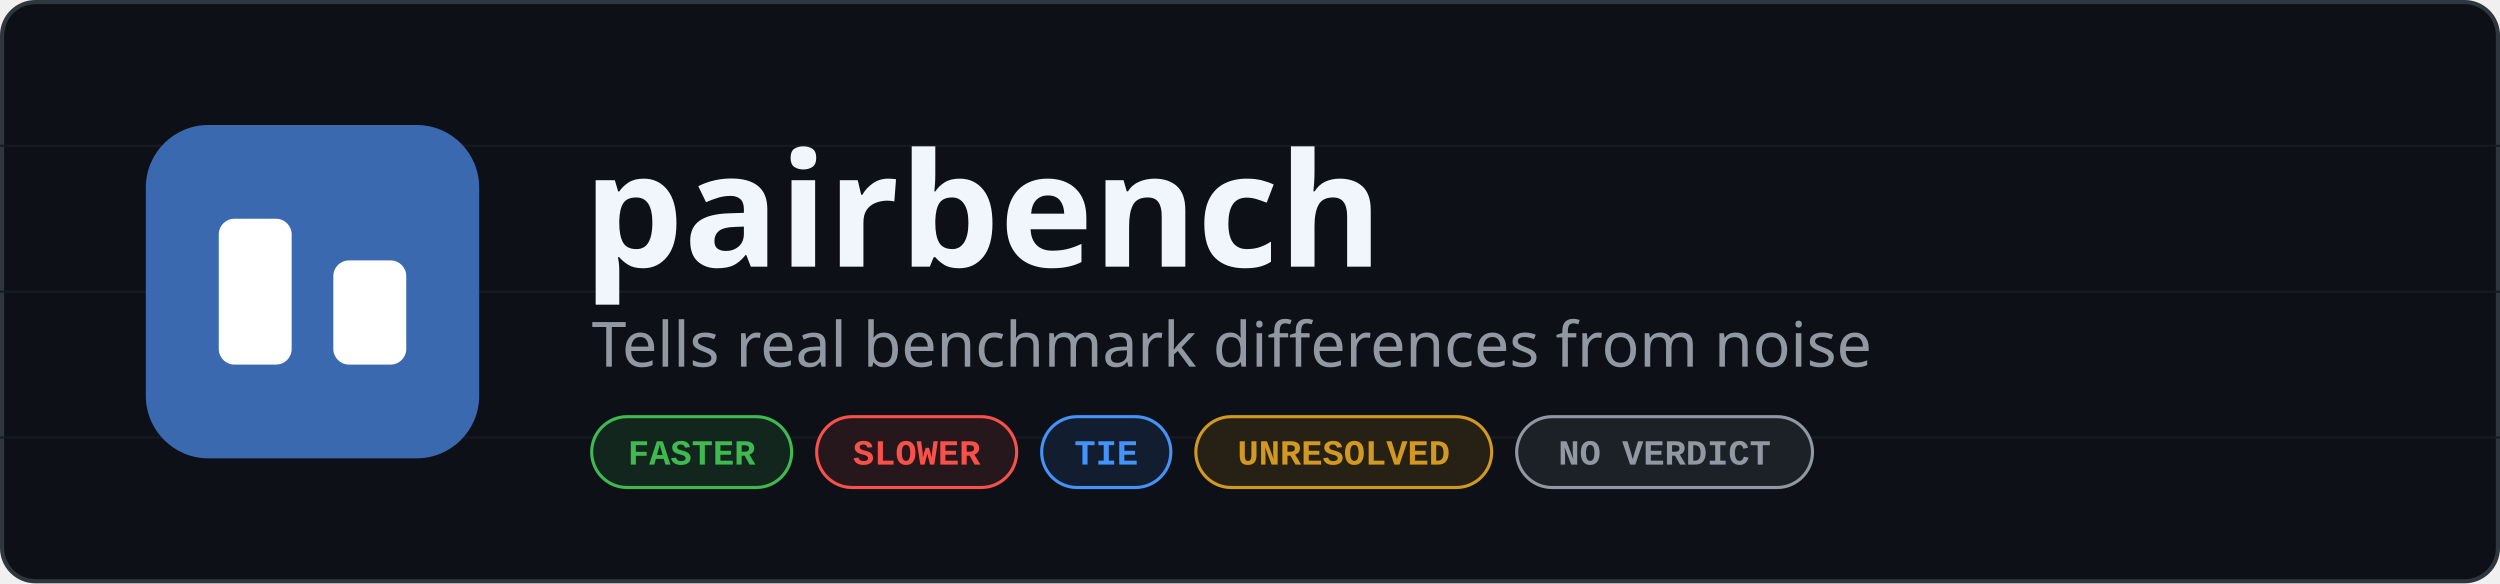
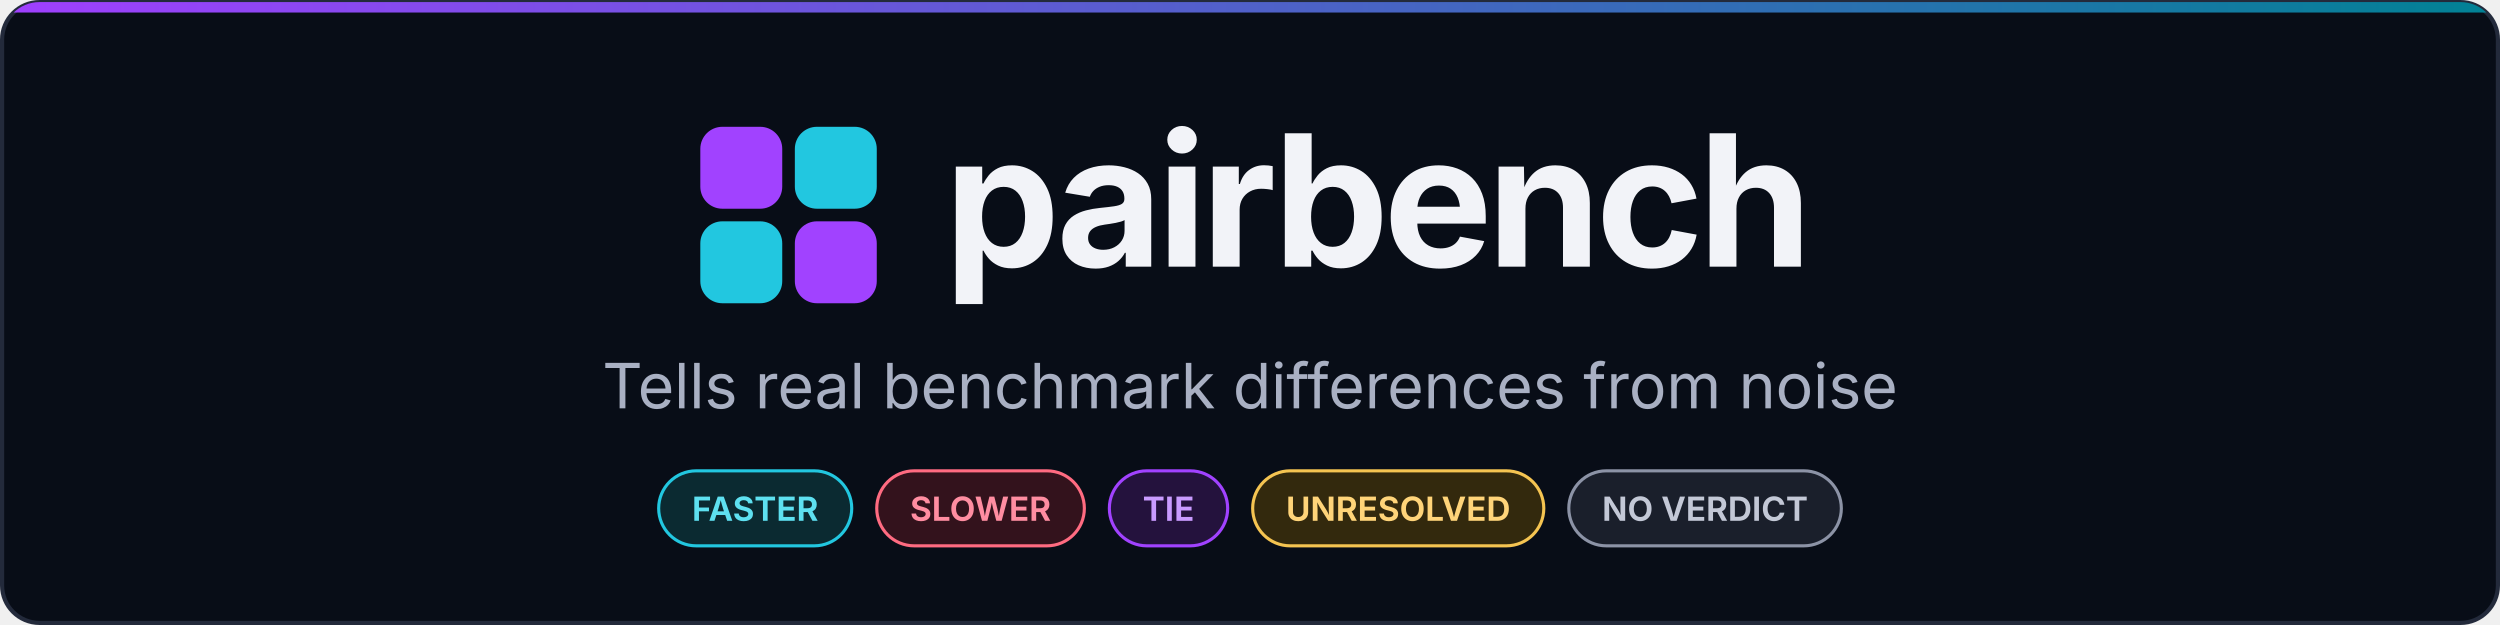
- <svg xmlns="http://www.w3.org/2000/svg" width="1200" height="280" viewBox="0 0 1200 280" role="img" aria-labelledby="title">
-   <style>.s{font-family:-apple-system,BlinkMacSystemFont,'Segoe UI','Noto Sans',Helvetica,Arial,sans-serif}.m{font-family:ui-monospace,SFMono-Regular,'SF Mono',Menlo,Consolas,'Liberation Mono',monospace}</style>
-   <rect x="1" y="1" width="1198" height="278" rx="16" fill="#0d1117" stroke="#30363d" stroke-width="2" />
-   <path d="M0 70H1200M0 140H1200M0 210H1200" stroke="#161b22" stroke-width="1" />
-   <g transform="translate(70 60)">
-     <rect width="160" height="160" rx="30" fill="#3a69b0" />
-     <rect x="35" y="45" width="35" height="70" rx="7.5" fill="#ffffff" />
-     <rect x="90" y="65" width="35" height="50" rx="7.5" fill="#ffffff" />
-   </g>
-   <text x="280" y="128" class="s" font-size="76" font-weight="700" fill="#f0f6fc">pairbench</text>
-   <text x="284" y="176" class="s" font-size="30" fill="#9198a1">Tells real benchmark differences from noise</text>
-   <rect x="284" y="200" width="96" height="34" rx="17" fill="#12261e" stroke="#3fb950" stroke-width="1.5" />
-   <text x="332" y="223" class="m" font-size="17" font-weight="700" fill="#3fb950" text-anchor="middle">FASTER</text>
-   <rect x="392" y="200" width="96" height="34" rx="17" fill="#25171c" stroke="#f85149" stroke-width="1.5" />
-   <text x="440" y="223" class="m" font-size="17" font-weight="700" fill="#f85149" text-anchor="middle">SLOWER</text>
-   <rect x="500" y="200" width="62" height="34" rx="17" fill="#121d2f" stroke="#4493f8" stroke-width="1.5" />
-   <text x="531" y="223" class="m" font-size="17" font-weight="700" fill="#4493f8" text-anchor="middle">TIE</text>
-   <rect x="574" y="200" width="142" height="34" rx="17" fill="#272115" stroke="#d29922" stroke-width="1.5" />
-   <text x="645" y="223" class="m" font-size="17" font-weight="700" fill="#d29922" text-anchor="middle">UNRESOLVED</text>
-   <rect x="728" y="200" width="142" height="34" rx="17" fill="#1c2128" stroke="#9198a1" stroke-width="1.5" />
-   <text x="799" y="223" class="m" font-size="17" font-weight="700" fill="#9198a1" text-anchor="middle">NO VERDICT</text>
+ <svg xmlns="http://www.w3.org/2000/svg" width="1200" height="300" viewBox="0 0 1200 300" role="img" aria-labelledby="title">
+   <defs>
+     <linearGradient id="banner-rule" x1="0" y1="0" x2="1" y2="0">
+       <stop offset="0" stop-color="#a03fff" />
+       <stop offset="1" stop-color="#008294" />
+     </linearGradient>
+     <clipPath id="banner-frame">
+       <rect x="1" y="1" width="1198" height="298" rx="18" />
+     </clipPath>
+   </defs>
+   <rect x="1" y="1" width="1198" height="298" rx="18" fill="#080d17" stroke="#232a3b" stroke-width="2" />
+   <rect x="0" y="0" width="1200" height="6" fill="url(#banner-rule)" clip-path="url(#banner-frame)" />
+   <svg x="330.10" y="54.81" width="96.80" height="96.80" viewBox="0 0 64 64">
+     <rect x="4" y="4" width="26" height="26" rx="7" fill="#a142ff" />
+     <rect x="34" y="4" width="26" height="26" rx="7" fill="#22c7e0" />
+     <rect x="4" y="34" width="26" height="26" rx="7" fill="#22c7e0" />
+     <rect x="34" y="34" width="26" height="26" rx="7" fill="#a142ff" />
+   </svg>
+   <path fill="#f2f3f8" d="M458.79 145.96L458.79 79.96L471.46 79.96L471.46 88.05L472.09 88.05Q472.98 86.13 474.62 84.12Q476.27 82.11 478.98 80.73Q481.70 79.36 485.78 79.36Q491.12 79.36 495.54 82.11Q499.95 84.86 502.61 90.36Q505.27 95.85 505.27 104.06Q505.27 112.06 502.69 117.58Q500.11 123.09 495.68 125.95Q491.26 128.80 485.71 128.80Q481.80 128.80 479.09 127.47Q476.38 126.15 474.69 124.20Q473.00 122.25 472.09 120.31L471.67 120.31L471.67 145.96L458.79 145.96ZM481.74 118.47Q485.11 118.47 487.40 116.62Q489.69 114.77 490.86 111.51Q492.04 108.24 492.04 104.02Q492.04 99.80 490.87 96.58Q489.71 93.35 487.42 91.52Q485.13 89.69 481.74 89.69Q478.43 89.69 476.12 91.46Q473.80 93.23 472.60 96.44Q471.40 99.65 471.40 104.02Q471.40 108.35 472.61 111.60Q473.82 114.85 476.14 116.66Q478.47 118.47 481.74 118.47ZM525.91 128.93Q521.33 128.93 517.70 127.32Q514.08 125.70 512.01 122.51Q509.93 119.32 509.93 114.57Q509.93 110.54 511.40 107.84Q512.87 105.15 515.42 103.50Q517.98 101.86 521.23 101.00Q524.48 100.14 528.04 99.80Q532.20 99.39 534.75 99.01Q537.31 98.64 538.51 97.86Q539.70 97.07 539.70 95.51L539.70 95.30Q539.70 93.25 538.83 91.82Q537.95 90.40 536.28 89.64Q534.60 88.89 532.15 88.89Q529.69 88.89 527.84 89.64Q526.00 90.39 524.82 91.64Q523.64 92.89 523.12 94.45L511.30 92.49Q512.53 88.29 515.41 85.37Q518.29 82.44 522.57 80.90Q526.85 79.36 532.19 79.36Q536.06 79.36 539.71 80.28Q543.36 81.19 546.27 83.14Q549.17 85.09 550.88 88.19Q552.59 91.28 552.59 95.66L552.59 128.00L540.36 128.00L540.36 121.33L539.94 121.33Q538.78 123.56 536.84 125.28Q534.91 126.99 532.19 127.96Q529.48 128.93 525.91 128.93ZM529.54 119.90Q532.58 119.90 534.88 118.68Q537.19 117.47 538.49 115.41Q539.79 113.35 539.79 110.83L539.79 105.63Q539.20 106.02 538.06 106.37Q536.91 106.72 535.49 106.99Q534.08 107.27 532.70 107.47Q531.32 107.67 530.25 107.82Q527.87 108.14 526.07 108.91Q524.27 109.68 523.28 110.96Q522.28 112.25 522.28 114.19Q522.28 116.05 523.22 117.32Q524.16 118.59 525.79 119.24Q527.42 119.90 529.54 119.90ZM560.93 128.00L560.93 79.96L573.82 79.96L573.82 128.00L560.93 128.00ZM567.37 73.70Q564.46 73.70 562.38 71.75Q560.30 69.81 560.30 67.08Q560.30 64.30 562.38 62.38Q564.46 60.46 567.37 60.46Q570.29 60.46 572.37 62.38Q574.45 64.30 574.45 67.08Q574.45 69.81 572.37 71.75Q570.29 73.70 567.37 73.70ZM582.14 128.00L582.14 79.96L594.63 79.96L594.63 88.33L595.14 88.33Q596.45 83.88 599.57 81.60Q602.68 79.32 606.72 79.32Q607.72 79.32 608.87 79.43Q610.01 79.55 610.89 79.75L610.89 91.26Q610.03 90.97 608.39 90.79Q606.75 90.60 605.32 90.60Q602.37 90.60 600.02 91.88Q597.68 93.16 596.35 95.41Q595.02 97.67 595.02 100.66L595.02 128.00L582.14 128.00ZM643.63 128.80Q639.72 128.80 637.01 127.47Q634.30 126.15 632.61 124.20Q630.92 122.25 630.01 120.31L629.38 120.31L629.38 128.00L616.71 128.00L616.71 63.98L629.59 63.98L629.59 88.05L630.01 88.05Q630.90 86.13 632.54 84.12Q634.19 82.11 636.90 80.73Q639.62 79.36 643.70 79.36Q649.04 79.36 653.46 82.11Q657.87 84.86 660.53 90.36Q663.19 95.85 663.19 104.06Q663.19 112.06 660.61 117.58Q658.03 123.09 653.60 125.95Q649.18 128.80 643.63 128.80ZM639.66 118.47Q643.03 118.47 645.32 116.62Q647.61 114.77 648.78 111.51Q649.96 108.24 649.96 104.02Q649.96 99.80 648.79 96.58Q647.63 93.35 645.34 91.52Q643.05 89.69 639.66 89.69Q636.35 89.69 634.04 91.46Q631.72 93.23 630.52 96.44Q629.32 99.65 629.32 104.02Q629.32 108.35 630.53 111.60Q631.74 114.85 634.07 116.66Q636.39 118.47 639.66 118.47ZM691.27 128.94Q683.91 128.94 678.59 125.93Q673.26 122.91 670.40 117.37Q667.55 111.83 667.55 104.23Q667.55 96.81 670.38 91.22Q673.22 85.63 678.41 82.49Q683.60 79.36 690.62 79.36Q695.33 79.36 699.42 80.86Q703.50 82.36 706.59 85.38Q709.68 88.41 711.41 92.98Q713.15 97.55 713.15 103.73L713.15 107.34L672.83 107.34L672.83 99.23L706.87 99.23L700.85 101.41Q700.85 97.66 699.70 94.89Q698.55 92.12 696.30 90.59Q694.06 89.07 690.71 89.07Q687.37 89.07 685.04 90.61Q682.72 92.16 681.50 94.81Q680.29 97.46 680.29 100.84L680.29 106.54Q680.29 110.71 681.68 113.55Q683.08 116.38 685.61 117.81Q688.14 119.23 691.47 119.23Q693.73 119.23 695.57 118.59Q697.42 117.95 698.75 116.69Q700.07 115.43 700.77 113.58L712.42 115.74Q711.26 119.72 708.38 122.69Q705.51 125.66 701.19 127.30Q696.86 128.94 691.27 128.94ZM732.21 100.19L732.21 128.00L719.32 128.00L719.32 79.96L731.49 79.96L731.70 91.95L730.92 91.95Q732.81 85.94 736.66 82.65Q740.52 79.36 746.60 79.36Q751.59 79.36 755.31 81.53Q759.02 83.70 761.07 87.76Q763.12 91.81 763.12 97.45L763.12 128.00L750.24 128.00L750.24 99.69Q750.24 95.22 747.93 92.67Q745.62 90.13 741.54 90.13Q738.82 90.13 736.71 91.32Q734.60 92.51 733.40 94.75Q732.21 96.99 732.21 100.19ZM792.95 128.94Q785.72 128.94 780.45 125.83Q775.18 122.73 772.33 117.15Q769.47 111.58 769.47 104.19Q769.47 96.74 772.33 91.15Q775.18 85.57 780.45 82.46Q785.72 79.36 792.95 79.36Q797.24 79.36 800.84 80.47Q804.45 81.58 807.24 83.65Q810.02 85.72 811.82 88.68Q813.63 91.63 814.31 95.33L802.33 97.57Q801.93 95.70 801.12 94.21Q800.32 92.72 799.15 91.67Q797.99 90.61 796.46 90.06Q794.94 89.50 793.08 89.50Q789.64 89.50 787.31 91.36Q784.99 93.21 783.79 96.50Q782.60 99.79 782.60 104.14Q782.60 108.43 783.79 111.73Q784.99 115.04 787.31 116.92Q789.64 118.79 793.08 118.79Q794.96 118.79 796.50 118.22Q798.04 117.65 799.24 116.56Q800.44 115.47 801.25 113.90Q802.05 112.34 802.43 110.41L814.39 112.63Q813.73 116.43 811.91 119.43Q810.10 122.43 807.32 124.57Q804.53 126.70 800.89 127.82Q797.26 128.94 792.95 128.94ZM833.49 100.19L833.49 128.00L820.61 128.00L820.61 63.98L833.26 63.98L833.26 91.95L832.21 91.95Q834.10 85.94 837.95 82.65Q841.80 79.36 847.88 79.36Q852.88 79.36 856.60 81.53Q860.32 83.70 862.37 87.76Q864.42 91.81 864.42 97.45L864.42 128.00L851.52 128.00L851.52 99.69Q851.52 95.22 849.21 92.67Q846.90 90.13 842.82 90.13Q840.11 90.13 837.99 91.32Q835.88 92.51 834.69 94.75Q833.49 96.99 833.49 100.19Z" />
+   <path fill="#a9b0c3" d="M290.54 176.63L290.54 174.17L307.03 174.17L307.03 176.63L300.19 176.63L300.19 196.00L297.41 196.00L297.41 176.63L290.54 176.63ZM315.32 196.35Q312.95 196.35 311.23 195.30Q309.51 194.24 308.58 192.35Q307.65 190.46 307.65 187.94Q307.65 185.42 308.55 183.50Q309.46 181.59 311.13 180.50Q312.79 179.42 315.01 179.42Q316.32 179.42 317.59 179.85Q318.85 180.28 319.89 181.24Q320.92 182.20 321.53 183.77Q322.15 185.34 322.15 187.61L322.15 188.71L309.43 188.71L309.43 186.48L320.73 186.48L319.50 187.30Q319.50 185.69 318.99 184.44Q318.49 183.18 317.49 182.47Q316.49 181.76 315.01 181.76Q313.54 181.76 312.48 182.49Q311.43 183.21 310.87 184.38Q310.31 185.54 310.31 186.87L310.31 188.35Q310.31 190.17 310.94 191.44Q311.57 192.70 312.71 193.36Q313.84 194.01 315.34 194.01Q316.30 194.01 317.09 193.73Q317.89 193.45 318.46 192.89Q319.03 192.32 319.34 191.49L321.88 192.19Q321.50 193.42 320.60 194.36Q319.69 195.30 318.35 195.82Q317.01 196.35 315.32 196.35ZM328.56 174.17L328.56 196.00L325.93 196.00L325.93 174.17L328.56 174.17ZM335.83 174.17L335.83 196.00L333.19 196.00L333.19 174.17L335.83 174.17ZM346.03 196.35Q344.34 196.35 343.03 195.86Q341.72 195.37 340.87 194.40Q340.02 193.44 339.73 192.03L342.23 191.43Q342.58 192.78 343.56 193.41Q344.53 194.04 346.00 194.04Q347.71 194.04 348.73 193.30Q349.75 192.57 349.75 191.56Q349.75 190.71 349.15 190.15Q348.56 189.58 347.34 189.31L344.62 188.66Q342.39 188.13 341.31 187.03Q340.22 185.92 340.22 184.19Q340.22 182.79 341.02 181.71Q341.81 180.63 343.18 180.03Q344.55 179.42 346.29 179.42Q347.97 179.42 349.15 179.92Q350.33 180.43 351.07 181.31Q351.81 182.20 352.18 183.36L349.79 183.97Q349.45 183.09 348.67 182.38Q347.89 181.66 346.30 181.66Q344.84 181.66 343.86 182.33Q342.89 183.01 342.89 184.03Q342.89 184.94 343.55 185.49Q344.21 186.04 345.64 186.38L348.12 186.96Q350.35 187.49 351.42 188.60Q352.49 189.70 352.49 191.39Q352.49 192.82 351.67 193.94Q350.86 195.06 349.40 195.71Q347.94 196.35 346.03 196.35ZM364.73 196.00L364.73 179.62L367.28 179.62L367.28 182.14L367.46 182.14Q367.91 180.90 369.07 180.14Q370.24 179.39 371.70 179.39Q372.00 179.39 372.40 179.40Q372.80 179.42 373.04 179.43L373.04 182.08Q372.92 182.05 372.45 182.00Q371.98 181.94 371.46 181.94Q370.28 181.94 369.35 182.43Q368.42 182.92 367.90 183.78Q367.37 184.63 367.37 185.75L367.37 196.00L364.73 196.00ZM382.41 196.35Q380.04 196.35 378.32 195.30Q376.60 194.24 375.67 192.35Q374.74 190.46 374.74 187.94Q374.74 185.42 375.64 183.50Q376.55 181.59 378.22 180.50Q379.88 179.42 382.10 179.42Q383.41 179.42 384.68 179.85Q385.94 180.28 386.98 181.24Q388.01 182.20 388.62 183.77Q389.24 185.34 389.24 187.61L389.24 188.71L376.52 188.71L376.52 186.48L387.82 186.48L386.59 187.30Q386.59 185.69 386.08 184.44Q385.58 183.18 384.58 182.47Q383.58 181.76 382.10 181.76Q380.62 181.76 379.57 182.49Q378.52 183.21 377.96 184.38Q377.40 185.54 377.40 186.87L377.40 188.35Q377.40 190.17 378.03 191.44Q378.66 192.70 379.80 193.36Q380.93 194.01 382.43 194.01Q383.39 194.01 384.18 193.73Q384.98 193.45 385.55 192.89Q386.12 192.32 386.43 191.49L388.97 192.19Q388.59 193.42 387.69 194.36Q386.78 195.30 385.44 195.82Q384.10 196.35 382.41 196.35ZM397.90 196.38Q396.34 196.38 395.08 195.79Q393.81 195.21 393.06 194.08Q392.31 192.95 392.31 191.34Q392.31 189.94 392.87 189.06Q393.43 188.18 394.36 187.67Q395.29 187.17 396.42 186.92Q397.54 186.67 398.69 186.52Q400.15 186.33 401.07 186.23Q402.00 186.13 402.44 185.88Q402.89 185.63 402.89 185.03L402.89 184.94Q402.89 183.92 402.51 183.20Q402.13 182.49 401.37 182.11Q400.61 181.73 399.46 181.73Q398.29 181.73 397.46 182.10Q396.62 182.46 396.10 183.01Q395.58 183.56 395.32 184.13L392.78 183.30Q393.41 181.81 394.48 180.96Q395.55 180.12 396.84 179.77Q398.13 179.42 399.39 179.42Q400.21 179.42 401.26 179.62Q402.30 179.81 403.28 180.40Q404.25 180.99 404.89 182.14Q405.53 183.29 405.53 185.20L405.53 196.00L402.93 196.00L402.93 193.77L402.76 193.77Q402.48 194.34 401.87 194.95Q401.25 195.56 400.27 195.97Q399.29 196.38 397.90 196.38ZM398.35 194.05Q399.81 194.05 400.83 193.48Q401.84 192.91 402.36 191.99Q402.89 191.08 402.89 190.08L402.89 187.81Q402.73 188.00 402.19 188.16Q401.65 188.31 400.95 188.43Q400.25 188.54 399.60 188.62Q398.95 188.71 398.57 188.75Q397.62 188.87 396.79 189.15Q395.96 189.44 395.46 189.99Q394.97 190.54 394.97 191.47Q394.97 192.32 395.41 192.89Q395.84 193.47 396.61 193.76Q397.37 194.05 398.35 194.05ZM412.79 174.17L412.79 196.00L410.16 196.00L410.16 174.17L412.79 174.17ZM433.46 196.35Q431.91 196.35 430.96 195.82Q430.00 195.28 429.49 194.60Q428.98 193.92 428.70 193.47L428.41 193.47L428.41 196.00L425.86 196.00L425.86 174.17L428.50 174.17L428.50 182.25L428.70 182.25Q428.98 181.81 429.48 181.14Q429.98 180.47 430.91 179.95Q431.85 179.42 433.45 179.42Q435.50 179.42 437.06 180.44Q438.62 181.47 439.50 183.37Q440.39 185.26 440.39 187.86Q440.39 190.46 439.51 192.37Q438.63 194.27 437.07 195.31Q435.51 196.35 433.46 196.35ZM433.07 193.99Q434.60 193.99 435.64 193.17Q436.67 192.34 437.19 190.94Q437.71 189.54 437.71 187.83Q437.71 186.13 437.20 184.76Q436.68 183.39 435.65 182.58Q434.62 181.78 433.07 181.78Q431.56 181.78 430.53 182.54Q429.51 183.30 428.99 184.65Q428.47 186.01 428.47 187.83Q428.47 189.64 428.99 191.03Q429.52 192.43 430.55 193.21Q431.59 193.99 433.07 193.99ZM451.11 196.35Q448.74 196.35 447.02 195.30Q445.30 194.24 444.37 192.35Q443.44 190.46 443.44 187.94Q443.44 185.42 444.35 183.50Q445.25 181.59 446.92 180.50Q448.58 179.42 450.81 179.42Q452.11 179.42 453.38 179.85Q454.64 180.28 455.68 181.24Q456.71 182.20 457.32 183.77Q457.94 185.34 457.94 187.61L457.94 188.71L445.22 188.71L445.22 186.48L456.52 186.48L455.29 187.30Q455.29 185.69 454.78 184.44Q454.28 183.18 453.28 182.47Q452.29 181.76 450.81 181.76Q449.33 181.76 448.27 182.49Q447.22 183.21 446.66 184.38Q446.10 185.54 446.10 186.87L446.10 188.35Q446.10 190.17 446.73 191.44Q447.36 192.70 448.50 193.36Q449.63 194.01 451.13 194.01Q452.09 194.01 452.89 193.73Q453.68 193.45 454.25 192.89Q454.82 192.32 455.13 191.49L457.68 192.19Q457.29 193.42 456.39 194.36Q455.48 195.30 454.14 195.82Q452.80 196.35 451.11 196.35ZM464.36 186.19L464.36 196.00L461.72 196.00L461.72 179.62L464.25 179.62L464.27 183.59L463.90 183.59Q464.65 181.32 466.03 180.37Q467.42 179.42 469.28 179.42Q470.93 179.42 472.18 180.10Q473.42 180.78 474.12 182.15Q474.81 183.52 474.81 185.60L474.81 196.00L472.18 196.00L472.18 185.82Q472.18 183.93 471.19 182.86Q470.20 181.79 468.49 181.79Q467.31 181.79 466.38 182.30Q465.44 182.82 464.90 183.80Q464.36 184.78 464.36 186.19ZM486.11 196.35Q483.88 196.35 482.20 195.30Q480.53 194.24 479.59 192.34Q478.65 190.43 478.65 187.91Q478.65 185.35 479.59 183.44Q480.53 181.53 482.20 180.47Q483.88 179.42 486.11 179.42Q487.29 179.42 488.35 179.73Q489.40 180.03 490.28 180.61Q491.15 181.19 491.78 182.03Q492.41 182.88 492.74 183.94L490.21 184.66Q490.03 184.03 489.67 183.50Q489.30 182.98 488.78 182.59Q488.26 182.20 487.59 181.99Q486.91 181.78 486.11 181.78Q484.47 181.78 483.41 182.63Q482.36 183.49 481.85 184.88Q481.33 186.27 481.33 187.91Q481.33 189.53 481.85 190.91Q482.36 192.29 483.41 193.14Q484.47 193.99 486.11 193.99Q486.93 193.99 487.62 193.77Q488.31 193.55 488.84 193.15Q489.38 192.75 489.74 192.19Q490.11 191.63 490.28 190.98L492.80 191.69Q492.48 192.79 491.84 193.65Q491.21 194.51 490.33 195.11Q489.45 195.72 488.38 196.04Q487.31 196.35 486.11 196.35ZM499.22 186.19L499.22 196.00L496.58 196.00L496.58 174.17L499.22 174.17L499.22 183.59L498.76 183.59Q499.51 181.32 500.90 180.37Q502.28 179.42 504.14 179.42Q505.80 179.42 507.05 180.10Q508.30 180.78 509.00 182.15Q509.69 183.52 509.69 185.60L509.69 196.00L507.04 196.00L507.04 185.82Q507.04 183.93 506.05 182.86Q505.06 181.79 503.35 181.79Q502.18 181.79 501.24 182.30Q500.30 182.82 499.76 183.80Q499.22 184.78 499.22 186.19ZM514.32 196.00L514.32 179.62L516.88 179.62L516.90 183.29L516.69 183.29Q517.03 181.95 517.76 181.08Q518.48 180.21 519.46 179.77Q520.43 179.33 521.48 179.33Q523.27 179.33 524.38 180.43Q525.48 181.53 525.81 183.31L525.45 183.31Q525.75 182.08 526.52 181.19Q527.30 180.30 528.41 179.81Q529.51 179.33 530.82 179.33Q532.24 179.33 533.41 179.95Q534.58 180.56 535.28 181.81Q535.97 183.05 535.97 184.96L535.97 196.00L533.33 196.00L533.33 185.03Q533.33 183.26 532.34 182.49Q531.34 181.73 530.02 181.73Q528.93 181.73 528.13 182.19Q527.33 182.66 526.90 183.46Q526.46 184.27 526.46 185.31L526.46 196.00L523.83 196.00L523.83 184.76Q523.83 183.40 522.92 182.57Q522.01 181.73 520.62 181.73Q519.67 181.73 518.83 182.18Q517.98 182.63 517.47 183.50Q516.96 184.38 516.96 185.69L516.96 196.00L514.32 196.00ZM545.19 196.38Q543.63 196.38 542.37 195.79Q541.10 195.21 540.35 194.08Q539.60 192.95 539.60 191.34Q539.60 189.94 540.16 189.06Q540.72 188.18 541.65 187.67Q542.58 187.17 543.71 186.92Q544.83 186.67 545.98 186.52Q547.44 186.33 548.36 186.23Q549.29 186.13 549.73 185.88Q550.18 185.63 550.18 185.03L550.18 184.94Q550.18 183.92 549.80 183.20Q549.42 182.49 548.66 182.11Q547.90 181.73 546.75 181.73Q545.58 181.73 544.75 182.10Q543.91 182.46 543.39 183.01Q542.87 183.56 542.61 184.13L540.07 183.30Q540.70 181.81 541.77 180.96Q542.84 180.12 544.13 179.77Q545.42 179.42 546.68 179.42Q547.50 179.42 548.55 179.62Q549.59 179.81 550.57 180.40Q551.54 180.99 552.18 182.14Q552.82 183.29 552.82 185.20L552.82 196.00L550.22 196.00L550.22 193.77L550.05 193.77Q549.77 194.34 549.16 194.95Q548.54 195.56 547.56 195.97Q546.58 196.38 545.19 196.38ZM545.64 194.05Q547.10 194.05 548.12 193.48Q549.13 192.91 549.65 191.99Q550.18 191.08 550.18 190.08L550.18 187.81Q550.02 188.00 549.48 188.16Q548.94 188.31 548.24 188.43Q547.54 188.54 546.89 188.62Q546.24 188.71 545.86 188.75Q544.91 188.87 544.08 189.15Q543.25 189.44 542.75 189.99Q542.26 190.54 542.26 191.47Q542.26 192.32 542.70 192.89Q543.13 193.47 543.90 193.76Q544.66 194.05 545.64 194.05ZM557.45 196.00L557.45 179.62L560.00 179.62L560.00 182.14L560.17 182.14Q560.62 180.90 561.79 180.14Q562.95 179.39 564.42 179.39Q564.71 179.39 565.11 179.40Q565.52 179.42 565.75 179.43L565.75 182.08Q565.63 182.05 565.17 182.00Q564.70 181.94 564.17 181.94Q563.00 181.94 562.07 182.43Q561.14 182.92 560.61 183.78Q560.08 184.63 560.08 185.75L560.08 196.00L557.45 196.00ZM571.68 190.11L571.68 186.84L572.17 186.84L579.17 179.62L582.44 179.62L574.86 187.40L574.57 187.40L571.68 190.11ZM569.21 196.00L569.21 174.17L571.85 174.17L571.85 196.00L569.21 196.00ZM579.57 196.00L573.30 187.99L575.17 186.13L582.95 196.00L579.57 196.00ZM600.25 196.35Q598.21 196.35 596.65 195.31Q595.08 194.27 594.20 192.37Q593.32 190.46 593.32 187.86Q593.32 185.26 594.21 183.37Q595.09 181.47 596.66 180.44Q598.23 179.42 600.26 179.42Q601.86 179.42 602.80 179.95Q603.74 180.47 604.24 181.14Q604.75 181.81 605.01 182.25L605.21 182.25L605.21 174.17L607.85 174.17L607.85 196.00L605.30 196.00L605.30 193.47L605.01 193.47Q604.75 193.92 604.23 194.60Q603.71 195.28 602.76 195.82Q601.82 196.35 600.25 196.35ZM600.64 193.99Q602.14 193.99 603.16 193.21Q604.19 192.43 604.72 191.03Q605.24 189.64 605.24 187.83Q605.24 186.01 604.72 184.65Q604.20 183.30 603.18 182.54Q602.15 181.78 600.64 181.78Q599.09 181.78 598.06 182.58Q597.03 183.39 596.51 184.76Q596.00 186.13 596.00 187.83Q596.00 189.54 596.52 190.94Q597.04 192.34 598.08 193.17Q599.12 193.99 600.64 193.99ZM612.48 196.00L612.48 179.62L615.12 179.62L615.12 196.00L612.48 196.00ZM613.81 176.94Q613.07 176.94 612.52 176.43Q611.98 175.92 611.98 175.20Q611.98 174.47 612.52 173.96Q613.07 173.46 613.81 173.46Q614.58 173.46 615.12 173.96Q615.66 174.47 615.66 175.20Q615.66 175.92 615.12 176.43Q614.58 176.94 613.81 176.94ZM627.36 179.62L627.36 181.88L617.72 181.88L617.72 179.62L627.36 179.62ZM620.95 196.00L620.95 177.44Q620.95 176.02 621.61 175.07Q622.28 174.12 623.35 173.63Q624.42 173.15 625.61 173.15Q626.54 173.15 627.16 173.30Q627.77 173.46 628.07 173.59L627.33 175.84Q627.13 175.77 626.80 175.68Q626.47 175.59 625.91 175.59Q624.70 175.59 624.14 176.22Q623.58 176.84 623.58 178.03L623.58 196.00L620.95 196.00ZM637.29 179.62L637.29 181.88L627.66 181.88L627.66 179.62L637.29 179.62ZM630.88 196.00L630.88 177.44Q630.88 176.02 631.55 175.07Q632.21 174.12 633.28 173.63Q634.35 173.15 635.54 173.15Q636.47 173.15 637.09 173.30Q637.71 173.46 638.00 173.59L637.27 175.84Q637.06 175.77 636.73 175.68Q636.40 175.59 635.84 175.59Q634.63 175.59 634.07 176.22Q633.52 176.84 633.52 178.03L633.52 196.00L630.88 196.00ZM646.79 196.35Q644.41 196.35 642.69 195.30Q640.97 194.24 640.04 192.35Q639.11 190.46 639.11 187.94Q639.11 185.42 640.02 183.50Q640.93 181.59 642.59 180.50Q644.25 179.42 646.48 179.42Q647.78 179.42 649.05 179.85Q650.32 180.28 651.35 181.24Q652.38 182.20 653.00 183.77Q653.61 185.34 653.61 187.61L653.61 188.71L640.90 188.71L640.90 186.48L652.19 186.48L650.96 187.30Q650.96 185.69 650.46 184.44Q649.95 183.18 648.96 182.47Q647.96 181.76 646.48 181.76Q645.00 181.76 643.95 182.49Q642.89 183.21 642.33 184.38Q641.78 185.54 641.78 186.87L641.78 188.35Q641.78 190.17 642.41 191.44Q643.04 192.70 644.17 193.36Q645.31 194.01 646.80 194.01Q647.77 194.01 648.56 193.73Q649.35 193.45 649.92 192.89Q650.49 192.32 650.80 191.49L653.35 192.19Q652.97 193.42 652.06 194.36Q651.15 195.30 649.81 195.82Q648.47 196.35 646.79 196.35ZM657.39 196.00L657.39 179.62L659.94 179.62L659.94 182.14L660.12 182.14Q660.57 180.90 661.74 180.14Q662.90 179.39 664.37 179.39Q664.66 179.39 665.06 179.40Q665.46 179.42 665.70 179.43L665.70 182.08Q665.58 182.05 665.11 182.00Q664.64 181.94 664.12 181.94Q662.94 181.94 662.01 182.43Q661.08 182.92 660.56 183.78Q660.03 184.63 660.03 185.75L660.03 196.00L657.39 196.00ZM675.07 196.35Q672.70 196.35 670.98 195.30Q669.26 194.24 668.33 192.35Q667.40 190.46 667.40 187.94Q667.40 185.42 668.31 183.50Q669.21 181.59 670.88 180.50Q672.54 179.42 674.77 179.42Q676.07 179.42 677.34 179.85Q678.60 180.28 679.64 181.24Q680.67 182.20 681.28 183.77Q681.90 185.34 681.90 187.61L681.90 188.71L669.18 188.71L669.18 186.48L680.48 186.48L679.25 187.30Q679.25 185.69 678.74 184.44Q678.24 183.18 677.24 182.47Q676.25 181.76 674.77 181.76Q673.29 181.76 672.23 182.49Q671.18 183.21 670.62 184.38Q670.06 185.54 670.06 186.87L670.06 188.35Q670.06 190.17 670.69 191.44Q671.32 192.70 672.46 193.36Q673.59 194.01 675.09 194.01Q676.05 194.01 676.85 193.73Q677.64 193.45 678.21 192.89Q678.78 192.32 679.09 191.49L681.64 192.19Q681.25 193.42 680.35 194.36Q679.44 195.30 678.10 195.82Q676.76 196.35 675.07 196.35ZM688.32 186.19L688.32 196.00L685.68 196.00L685.68 179.62L688.21 179.62L688.23 183.59L687.86 183.59Q688.61 181.32 689.99 180.37Q691.38 179.42 693.24 179.42Q694.89 179.42 696.14 180.10Q697.38 180.78 698.08 182.15Q698.77 183.52 698.77 185.60L698.77 196.00L696.14 196.00L696.14 185.82Q696.14 183.93 695.15 182.86Q694.16 181.79 692.45 181.79Q691.27 181.79 690.34 182.30Q689.40 182.82 688.86 183.80Q688.32 184.78 688.32 186.19ZM710.07 196.35Q707.84 196.35 706.16 195.30Q704.49 194.24 703.55 192.34Q702.61 190.43 702.61 187.91Q702.61 185.35 703.55 183.44Q704.49 181.53 706.16 180.47Q707.84 179.42 710.07 179.42Q711.25 179.42 712.31 179.73Q713.36 180.03 714.24 180.61Q715.11 181.19 715.74 182.03Q716.37 182.88 716.70 183.94L714.17 184.66Q713.99 184.03 713.63 183.50Q713.26 182.98 712.74 182.59Q712.22 182.20 711.55 181.99Q710.87 181.78 710.07 181.78Q708.43 181.78 707.37 182.63Q706.32 183.49 705.81 184.88Q705.29 186.27 705.29 187.91Q705.29 189.53 705.81 190.91Q706.32 192.29 707.37 193.14Q708.43 193.99 710.07 193.99Q710.89 193.99 711.58 193.77Q712.27 193.55 712.80 193.15Q713.33 192.75 713.70 192.19Q714.07 191.63 714.24 190.98L716.76 191.69Q716.44 192.79 715.80 193.65Q715.17 194.51 714.29 195.11Q713.41 195.72 712.34 196.04Q711.27 196.35 710.07 196.35ZM727.43 196.35Q725.05 196.35 723.33 195.30Q721.61 194.24 720.68 192.35Q719.75 190.46 719.75 187.94Q719.75 185.42 720.66 183.50Q721.57 181.59 723.23 180.50Q724.89 179.42 727.12 179.42Q728.42 179.42 729.69 179.85Q730.96 180.28 731.99 181.24Q733.02 182.20 733.64 183.77Q734.25 185.34 734.25 187.61L734.25 188.71L721.54 188.71L721.54 186.48L732.83 186.48L731.60 187.30Q731.60 185.69 731.10 184.44Q730.59 183.18 729.59 182.47Q728.60 181.76 727.12 181.76Q725.64 181.76 724.58 182.49Q723.53 183.21 722.97 184.38Q722.42 185.54 722.42 186.87L722.42 188.35Q722.42 190.17 723.05 191.44Q723.68 192.70 724.81 193.36Q725.95 194.01 727.44 194.01Q728.41 194.01 729.20 193.73Q729.99 193.45 730.56 192.89Q731.13 192.32 731.44 191.49L733.99 192.19Q733.61 193.42 732.70 194.36Q731.79 195.30 730.45 195.82Q729.11 196.35 727.43 196.35ZM743.60 196.35Q741.91 196.35 740.60 195.86Q739.29 195.37 738.44 194.40Q737.59 193.44 737.30 192.03L739.80 191.43Q740.16 192.78 741.13 193.41Q742.10 194.04 743.57 194.04Q745.28 194.04 746.30 193.30Q747.32 192.57 747.32 191.56Q747.32 190.71 746.73 190.15Q746.13 189.58 744.92 189.31L742.19 188.66Q739.97 188.13 738.88 187.03Q737.80 185.92 737.80 184.19Q737.80 182.79 738.59 181.71Q739.38 180.63 740.75 180.03Q742.12 179.42 743.86 179.42Q745.55 179.42 746.73 179.92Q747.91 180.43 748.65 181.31Q749.38 182.20 749.75 183.36L747.36 183.97Q747.03 183.09 746.24 182.38Q745.46 181.66 743.88 181.66Q742.41 181.66 741.44 182.33Q740.46 183.01 740.46 184.03Q740.46 184.94 741.12 185.49Q741.78 186.04 743.22 186.38L745.69 186.96Q747.92 187.49 748.99 188.60Q750.06 189.70 750.06 191.39Q750.06 192.82 749.25 193.94Q748.43 195.06 746.98 195.71Q745.52 196.35 743.60 196.35ZM769.92 179.62L769.92 181.88L760.28 181.88L760.28 179.62L769.92 179.62ZM763.51 196.00L763.51 177.44Q763.51 176.02 764.17 175.07Q764.84 174.12 765.91 173.63Q766.98 173.15 768.16 173.15Q769.10 173.15 769.72 173.30Q770.33 173.46 770.62 173.59L769.89 175.84Q769.69 175.77 769.36 175.68Q769.03 175.59 768.47 175.59Q767.26 175.59 766.70 176.22Q766.14 176.84 766.14 178.03L766.14 196.00L763.51 196.00ZM773.41 196.00L773.41 179.62L775.96 179.62L775.96 182.14L776.13 182.14Q776.59 180.90 777.75 180.14Q778.92 179.39 780.38 179.39Q780.67 179.39 781.08 179.40Q781.48 179.42 781.71 179.43L781.71 182.08Q781.60 182.05 781.13 182.00Q780.66 181.94 780.13 181.94Q778.96 181.94 778.03 182.43Q777.10 182.92 776.57 183.78Q776.04 184.63 776.04 185.75L776.04 196.00L773.41 196.00ZM790.87 196.35Q788.64 196.35 786.97 195.30Q785.29 194.24 784.35 192.34Q783.41 190.43 783.41 187.91Q783.41 185.35 784.35 183.44Q785.29 181.53 786.97 180.47Q788.64 179.42 790.87 179.42Q793.11 179.42 794.79 180.47Q796.48 181.53 797.42 183.44Q798.35 185.35 798.35 187.91Q798.35 190.43 797.42 192.34Q796.48 194.24 794.79 195.30Q793.11 196.35 790.87 196.35ZM790.87 193.99Q792.52 193.99 793.59 193.14Q794.66 192.29 795.18 190.91Q795.69 189.53 795.69 187.91Q795.69 186.29 795.18 184.89Q794.66 183.49 793.59 182.63Q792.52 181.78 790.87 181.78Q789.23 181.78 788.17 182.63Q787.12 183.49 786.61 184.88Q786.09 186.27 786.09 187.91Q786.09 189.53 786.61 190.91Q787.12 192.29 788.17 193.14Q789.23 193.99 790.87 193.99ZM802.19 196.00L802.19 179.62L804.76 179.62L804.77 183.29L804.57 183.29Q804.90 181.95 805.63 181.08Q806.35 180.21 807.33 179.77Q808.30 179.33 809.36 179.33Q811.14 179.33 812.25 180.43Q813.35 181.53 813.68 183.31L813.33 183.31Q813.62 182.08 814.39 181.19Q815.17 180.30 816.28 179.81Q817.38 179.33 818.69 179.33Q820.11 179.33 821.28 179.95Q822.45 180.56 823.15 181.81Q823.84 183.05 823.84 184.96L823.84 196.00L821.21 196.00L821.21 185.03Q821.21 183.26 820.21 182.49Q819.21 181.73 817.90 181.73Q816.80 181.73 816.00 182.19Q815.20 182.66 814.77 183.46Q814.34 184.27 814.34 185.31L814.34 196.00L811.70 196.00L811.70 184.76Q811.70 183.40 810.79 182.57Q809.88 181.73 808.49 181.73Q807.54 181.73 806.70 182.18Q805.85 182.63 805.34 183.50Q804.83 184.38 804.83 185.69L804.83 196.00L802.19 196.00ZM839.55 186.19L839.55 196.00L836.91 196.00L836.91 179.62L839.44 179.62L839.46 183.59L839.09 183.59Q839.84 181.32 841.22 180.37Q842.61 179.42 844.47 179.42Q846.12 179.42 847.37 180.10Q848.61 180.78 849.31 182.15Q850.00 183.52 850.00 185.60L850.00 196.00L847.37 196.00L847.37 185.82Q847.37 183.93 846.38 182.86Q845.39 181.79 843.68 181.79Q842.50 181.79 841.57 182.30Q840.63 182.82 840.09 183.80Q839.55 184.78 839.55 186.19ZM861.30 196.35Q859.07 196.35 857.40 195.30Q855.72 194.24 854.78 192.34Q853.84 190.43 853.84 187.91Q853.84 185.35 854.78 183.44Q855.72 181.53 857.40 180.47Q859.07 179.42 861.30 179.42Q863.54 179.42 865.22 180.47Q866.91 181.53 867.85 183.44Q868.78 185.35 868.78 187.91Q868.78 190.43 867.85 192.34Q866.91 194.24 865.22 195.30Q863.54 196.35 861.30 196.35ZM861.30 193.99Q862.95 193.99 864.02 193.14Q865.09 192.29 865.61 190.91Q866.12 189.53 866.12 187.91Q866.12 186.29 865.61 184.89Q865.09 183.49 864.02 182.63Q862.95 181.78 861.30 181.78Q859.66 181.78 858.60 182.63Q857.55 183.49 857.04 184.88Q856.52 186.27 856.52 187.91Q856.52 189.53 857.04 190.91Q857.55 192.29 858.60 193.14Q859.66 193.99 861.30 193.99ZM872.62 196.00L872.62 179.62L875.26 179.62L875.26 196.00L872.62 196.00ZM873.96 176.94Q873.21 176.94 872.67 176.43Q872.12 175.92 872.12 175.20Q872.12 174.47 872.67 173.96Q873.21 173.46 873.96 173.46Q874.72 173.46 875.26 173.96Q875.80 174.47 875.80 175.20Q875.80 175.92 875.26 176.43Q874.72 176.94 873.96 176.94ZM885.45 196.35Q883.77 196.35 882.46 195.86Q881.15 195.37 880.30 194.40Q879.45 193.44 879.16 192.03L881.66 191.43Q882.01 192.78 882.99 193.41Q883.96 194.04 885.42 194.04Q887.14 194.04 888.16 193.30Q889.17 192.57 889.17 191.56Q889.17 190.71 888.58 190.15Q887.99 189.58 886.77 189.31L884.05 188.66Q881.82 188.13 880.74 187.03Q879.65 185.92 879.65 184.19Q879.65 182.79 880.44 181.71Q881.24 180.63 882.60 180.03Q883.97 179.42 885.72 179.42Q887.40 179.42 888.58 179.92Q889.76 180.43 890.50 181.31Q891.24 182.20 891.61 183.36L889.22 183.97Q888.88 183.09 888.10 182.38Q887.31 181.66 885.73 181.66Q884.27 181.66 883.29 182.33Q882.32 183.01 882.32 184.03Q882.32 184.94 882.98 185.49Q883.64 186.04 885.07 186.38L887.55 186.96Q889.78 187.49 890.84 188.60Q891.91 189.70 891.91 191.39Q891.91 192.82 891.10 193.94Q890.29 195.06 888.83 195.71Q887.37 196.35 885.45 196.35ZM902.61 196.35Q900.23 196.35 898.51 195.30Q896.79 194.24 895.86 192.35Q894.93 190.46 894.93 187.94Q894.93 185.42 895.84 183.50Q896.75 181.59 898.41 180.50Q900.07 179.42 902.30 179.42Q903.60 179.42 904.87 179.85Q906.14 180.28 907.17 181.24Q908.20 182.20 908.82 183.77Q909.43 185.34 909.43 187.61L909.43 188.71L896.72 188.71L896.72 186.48L908.01 186.48L906.78 187.30Q906.78 185.69 906.28 184.44Q905.77 183.18 904.78 182.47Q903.78 181.76 902.30 181.76Q900.82 181.76 899.77 182.49Q898.71 183.21 898.15 184.38Q897.60 185.54 897.60 186.87L897.60 188.35Q897.60 190.17 898.23 191.44Q898.86 192.70 899.99 193.36Q901.13 194.01 902.62 194.01Q903.59 194.01 904.38 193.73Q905.17 193.45 905.74 192.89Q906.31 192.32 906.62 191.49L909.17 192.19Q908.79 193.42 907.88 194.36Q906.97 195.30 905.63 195.82Q904.29 196.35 902.61 196.35Z" />
+   <rect x="316.16" y="226" width="92.67" height="36" rx="18" fill="#0b2a31" stroke="#22c7e0" stroke-width="1.5" />
+   <path fill="#5ee0f0" d="M333.27 250.00L333.27 238.36L340.82 238.36L340.82 240.23L335.50 240.23L335.50 243.60L340.31 243.60L340.31 245.44L335.50 245.44L335.50 250.00L333.27 250.00ZM340.49 250.00L344.51 238.36L347.40 238.36L351.51 250.00L349.04 250.00L347.08 244.17Q346.75 243.16 346.42 241.92Q346.08 240.68 345.69 239.16L346.17 239.16Q345.79 240.69 345.47 241.94Q345.14 243.18 344.84 244.17L342.94 250.00L340.49 250.00ZM342.91 247.21L342.91 245.43L349.08 245.43L349.08 247.21L342.91 247.21ZM356.99 250.17Q355.61 250.17 354.60 249.75Q353.58 249.32 353.01 248.50Q352.44 247.68 352.40 246.48L354.59 246.48Q354.63 247.08 354.95 247.48Q355.27 247.88 355.79 248.08Q356.32 248.28 356.97 248.28Q357.63 248.28 358.13 248.08Q358.63 247.88 358.91 247.52Q359.19 247.17 359.19 246.70Q359.19 246.27 358.94 245.98Q358.69 245.70 358.23 245.50Q357.77 245.30 357.14 245.15L355.84 244.82Q354.37 244.45 353.54 243.69Q352.71 242.92 352.71 241.67Q352.71 240.63 353.27 239.85Q353.84 239.07 354.81 238.64Q355.79 238.20 357.03 238.20Q358.30 238.20 359.24 238.64Q360.19 239.08 360.72 239.84Q361.26 240.61 361.28 241.61L359.11 241.61Q359.04 240.89 358.48 240.49Q357.92 240.09 357.00 240.09Q356.37 240.09 355.92 240.28Q355.47 240.46 355.23 240.79Q354.99 241.12 354.99 241.53Q354.99 241.99 355.27 242.29Q355.55 242.59 355.99 242.77Q356.44 242.95 356.91 243.07L357.98 243.34Q358.67 243.50 359.30 243.77Q359.92 244.04 360.40 244.44Q360.88 244.84 361.16 245.40Q361.43 245.96 361.43 246.71Q361.43 247.75 360.91 248.53Q360.38 249.31 359.38 249.74Q358.39 250.17 356.99 250.17ZM362.64 240.23L362.64 238.36L372.03 238.36L372.03 240.23L368.46 240.23L368.46 250.00L366.22 250.00L366.22 240.23L362.64 240.23ZM373.76 250.00L373.76 238.36L381.44 238.36L381.44 240.23L376.00 240.23L376.00 243.20L381.03 243.20L381.03 245.04L376.00 245.04L376.00 248.13L381.46 248.13L381.46 250.00L373.76 250.00ZM383.46 250.00L383.46 238.36L387.91 238.36Q389.24 238.36 390.16 238.83Q391.08 239.30 391.56 240.14Q392.04 240.99 392.04 242.11Q392.04 243.25 391.56 244.07Q391.07 244.90 390.14 245.34Q389.21 245.79 387.87 245.79L384.78 245.79L384.78 243.96L387.54 243.96Q388.30 243.96 388.79 243.75Q389.27 243.53 389.51 243.12Q389.75 242.71 389.75 242.11Q389.75 241.51 389.51 241.09Q389.27 240.66 388.78 240.44Q388.29 240.22 387.53 240.22L385.70 240.22L385.70 250.00L383.46 250.00ZM389.97 250.00L387.15 244.71L389.58 244.71L392.47 250.00L389.97 250.00Z" />
+   <rect x="420.83" y="226" width="99.66" height="36" rx="18" fill="#33121c" stroke="#ff6b81" stroke-width="1.5" />
+   <path fill="#ff8da1" d="M442.12 250.17Q440.75 250.17 439.73 249.75Q438.71 249.32 438.14 248.50Q437.57 247.68 437.53 246.48L439.72 246.48Q439.77 247.08 440.08 247.48Q440.40 247.88 440.93 248.08Q441.45 248.28 442.10 248.28Q442.76 248.28 443.26 248.08Q443.76 247.88 444.04 247.52Q444.32 247.17 444.32 246.70Q444.32 246.27 444.07 245.98Q443.82 245.70 443.36 245.50Q442.90 245.30 442.27 245.15L440.97 244.82Q439.50 244.45 438.67 243.69Q437.84 242.92 437.84 241.67Q437.84 240.63 438.41 239.85Q438.97 239.07 439.95 238.64Q440.92 238.20 442.16 238.20Q443.43 238.20 444.38 238.64Q445.32 239.08 445.86 239.84Q446.39 240.61 446.41 241.61L444.25 241.61Q444.17 240.89 443.61 240.49Q443.05 240.09 442.14 240.09Q441.50 240.09 441.05 240.28Q440.60 240.46 440.36 240.79Q440.12 241.12 440.12 241.53Q440.12 241.99 440.40 242.29Q440.68 242.59 441.13 242.77Q441.57 242.95 442.05 243.07L443.12 243.34Q443.81 243.50 444.43 243.77Q445.05 244.04 445.53 244.44Q446.02 244.84 446.29 245.40Q446.57 245.96 446.57 246.71Q446.57 247.75 446.04 248.53Q445.51 249.31 444.52 249.74Q443.52 250.17 442.12 250.17ZM448.38 250.00L448.38 238.36L450.62 238.36L450.62 248.13L455.70 248.13L455.70 250.00L448.38 250.00ZM462.03 250.16Q460.49 250.16 459.27 249.45Q458.05 248.74 457.34 247.41Q456.64 246.07 456.64 244.19Q456.64 242.29 457.34 240.96Q458.05 239.62 459.27 238.91Q460.49 238.20 462.03 238.20Q463.56 238.20 464.78 238.91Q466.00 239.62 466.70 240.96Q467.41 242.29 467.41 244.19Q467.41 246.07 466.70 247.41Q466.00 248.75 464.78 249.45Q463.56 250.16 462.03 250.16ZM462.03 248.16Q462.95 248.16 463.66 247.71Q464.36 247.25 464.76 246.36Q465.15 245.47 465.15 244.19Q465.15 242.89 464.76 242.00Q464.36 241.11 463.66 240.65Q462.95 240.20 462.03 240.20Q461.10 240.20 460.40 240.66Q459.69 241.12 459.29 242.01Q458.89 242.90 458.89 244.19Q458.89 245.47 459.29 246.36Q459.69 247.24 460.40 247.70Q461.10 248.16 462.03 248.16ZM471.37 250.00L468.24 238.36L470.66 238.36L472.09 244.32Q472.25 245.02 472.39 245.80Q472.53 246.57 472.66 247.36Q472.79 248.15 472.91 248.89L472.53 248.89Q472.67 248.15 472.80 247.36Q472.94 246.57 473.09 245.80Q473.24 245.02 473.41 244.32L474.91 238.36L477.26 238.36L478.75 244.32Q478.92 245.02 479.07 245.80Q479.22 246.57 479.36 247.36Q479.50 248.15 479.63 248.89L479.24 248.89Q479.37 248.15 479.50 247.36Q479.63 246.57 479.77 245.80Q479.91 245.02 480.07 244.32L481.50 238.36L483.93 238.36L480.79 250.00L478.23 250.00L476.61 243.81Q476.37 242.86 476.19 241.76Q476.01 240.65 475.81 239.45L476.35 239.45Q476.12 240.62 475.97 241.71Q475.81 242.80 475.55 243.81L473.93 250.00L471.37 250.00ZM485.42 250.00L485.42 238.36L493.10 238.36L493.10 240.23L487.66 240.23L487.66 243.20L492.69 243.20L492.69 245.04L487.66 245.04L487.66 248.13L493.13 248.13L493.13 250.00L485.42 250.00ZM495.13 250.00L495.13 238.36L499.58 238.36Q500.91 238.36 501.83 238.83Q502.75 239.30 503.23 240.14Q503.71 240.99 503.71 242.11Q503.71 243.25 503.22 244.07Q502.74 244.90 501.81 245.34Q500.88 245.79 499.53 245.79L496.44 245.79L496.44 243.96L499.20 243.96Q499.96 243.96 500.45 243.75Q500.94 243.53 501.17 243.12Q501.41 242.71 501.41 242.11Q501.41 241.51 501.17 241.09Q500.94 240.66 500.45 240.44Q499.96 240.22 499.19 240.22L497.36 240.22L497.36 250.00L495.13 250.00ZM501.64 250.00L498.81 244.71L501.24 244.71L504.13 250.00L501.64 250.00Z" />
+   <rect x="532.49" y="226" width="56.79" height="36" rx="18" fill="#24123d" stroke="#a142ff" stroke-width="1.5" />
+   <path fill="#c99bff" d="M549.11 240.23L549.11 238.36L558.50 238.36L558.50 240.23L554.93 240.23L554.93 250.00L552.69 250.00L552.69 240.23L549.11 240.23ZM562.46 238.36L562.46 250.00L560.23 250.00L560.23 238.36L562.46 238.36ZM564.69 250.00L564.69 238.36L572.37 238.36L572.37 240.23L566.93 240.23L566.93 243.20L571.96 243.20L571.96 245.04L566.93 245.04L566.93 248.13L572.39 248.13L572.39 250.00L564.69 250.00Z" />
+   <rect x="601.28" y="226" width="139.74" height="36" rx="18" fill="#33290d" stroke="#f5c451" stroke-width="1.5" />
+   <path fill="#ffd479" d="M623.15 250.17Q621.72 250.17 620.65 249.63Q619.58 249.10 618.98 248.15Q618.39 247.19 618.39 245.94L618.39 238.36L620.63 238.36L620.63 245.75Q620.63 246.46 620.94 247.01Q621.26 247.55 621.82 247.87Q622.39 248.18 623.15 248.18Q623.92 248.18 624.49 247.87Q625.06 247.55 625.37 247.01Q625.68 246.46 625.68 245.75L625.68 238.36L627.91 238.36L627.91 245.94Q627.91 247.19 627.32 248.15Q626.73 249.10 625.66 249.63Q624.59 250.17 623.15 250.17ZM630.13 250.00L630.13 238.36L632.64 238.36L636.50 244.51Q636.76 244.94 637.05 245.45Q637.33 245.97 637.64 246.61Q637.94 247.24 638.24 248.03L638.00 248.03Q637.94 247.37 637.90 246.66Q637.86 245.95 637.83 245.30Q637.80 244.65 637.80 244.21L637.80 238.36L640.08 238.36L640.08 250.00L637.57 250.00L634.08 244.44Q633.73 243.86 633.41 243.31Q633.10 242.76 632.76 242.08Q632.41 241.39 631.93 240.44L632.23 240.44Q632.28 241.28 632.32 242.05Q632.36 242.82 632.39 243.44Q632.42 244.05 632.42 244.44L632.42 250.00L630.13 250.00ZM642.31 250.00L642.31 238.36L646.75 238.36Q648.09 238.36 649.01 238.83Q649.93 239.30 650.41 240.14Q650.89 240.99 650.89 242.11Q650.89 243.25 650.40 244.07Q649.92 244.90 648.99 245.34Q648.06 245.79 646.71 245.79L643.62 245.79L643.62 243.96L646.38 243.96Q647.14 243.96 647.63 243.75Q648.12 243.53 648.35 243.12Q648.59 242.71 648.59 242.11Q648.59 241.51 648.35 241.09Q648.12 240.66 647.63 240.44Q647.14 240.22 646.37 240.22L644.54 240.22L644.54 250.00L642.31 250.00ZM648.82 250.00L645.99 244.71L648.42 244.71L651.31 250.00L648.82 250.00ZM652.78 250.00L652.78 238.36L660.46 238.36L660.46 240.23L655.02 240.23L655.02 243.20L660.05 243.20L660.05 245.04L655.02 245.04L655.02 248.13L660.48 248.13L660.48 250.00L652.78 250.00ZM666.67 250.17Q665.29 250.17 664.27 249.75Q663.26 249.32 662.69 248.50Q662.12 247.68 662.08 246.48L664.27 246.48Q664.31 247.08 664.63 247.48Q664.95 247.88 665.47 248.08Q666.00 248.28 666.64 248.28Q667.31 248.28 667.81 248.08Q668.31 247.88 668.59 247.52Q668.87 247.17 668.87 246.70Q668.87 246.27 668.62 245.98Q668.37 245.70 667.91 245.50Q667.45 245.30 666.82 245.15L665.51 244.82Q664.05 244.45 663.22 243.69Q662.39 242.92 662.39 241.67Q662.39 240.63 662.95 239.85Q663.52 239.07 664.49 238.64Q665.47 238.20 666.71 238.20Q667.98 238.20 668.92 238.64Q669.87 239.08 670.40 239.84Q670.94 240.61 670.96 241.61L668.79 241.61Q668.72 240.89 668.16 240.49Q667.60 240.09 666.68 240.09Q666.05 240.09 665.60 240.28Q665.15 240.46 664.91 240.79Q664.67 241.12 664.67 241.53Q664.67 241.99 664.95 242.29Q665.23 242.59 665.67 242.77Q666.12 242.95 666.59 243.07L667.66 243.34Q668.35 243.50 668.98 243.77Q669.60 244.04 670.08 244.44Q670.56 244.84 670.84 245.40Q671.11 245.96 671.11 246.71Q671.11 247.75 670.59 248.53Q670.06 249.31 669.06 249.74Q668.07 250.17 666.67 250.17ZM677.98 250.16Q676.45 250.16 675.23 249.45Q674.00 248.74 673.30 247.41Q672.59 246.07 672.59 244.19Q672.59 242.29 673.30 240.96Q674.00 239.62 675.23 238.91Q676.45 238.20 677.98 238.20Q679.51 238.20 680.73 238.91Q681.95 239.62 682.66 240.96Q683.36 242.29 683.36 244.19Q683.36 246.07 682.66 247.41Q681.95 248.75 680.73 249.45Q679.51 250.16 677.98 250.16ZM677.98 248.16Q678.91 248.16 679.61 247.71Q680.31 247.25 680.71 246.36Q681.10 245.47 681.10 244.19Q681.10 242.89 680.71 242.00Q680.31 241.11 679.61 240.65Q678.91 240.20 677.98 240.20Q677.05 240.20 676.35 240.66Q675.64 241.12 675.25 242.01Q674.85 242.90 674.85 244.19Q674.85 245.47 675.25 246.36Q675.64 247.24 676.35 247.70Q677.05 248.16 677.98 248.16ZM685.24 250.00L685.24 238.36L687.48 238.36L687.48 248.13L692.56 248.13L692.56 250.00L685.24 250.00ZM696.47 250.00L692.35 238.36L694.82 238.36L696.79 244.19Q697.10 245.18 697.44 246.41Q697.78 247.64 698.16 249.14L697.69 249.14Q698.07 247.61 698.39 246.40Q698.72 245.18 699.02 244.19L700.92 238.36L703.38 238.36L699.35 250.00L696.47 250.00ZM704.88 250.00L704.88 238.36L712.55 238.36L712.55 240.23L707.11 240.23L707.11 243.20L712.15 243.20L712.15 245.04L707.11 245.04L707.11 248.13L712.58 248.13L712.58 250.00L704.88 250.00ZM718.60 250.00L715.61 250.00L715.61 248.07L718.49 248.07Q719.66 248.07 720.45 247.65Q721.24 247.23 721.64 246.36Q722.03 245.49 722.03 244.17Q722.03 242.85 721.64 241.99Q721.24 241.13 720.46 240.71Q719.68 240.29 718.52 240.29L715.56 240.29L715.56 238.36L718.66 238.36Q720.40 238.36 721.65 239.06Q722.90 239.75 723.58 241.06Q724.25 242.36 724.25 244.17Q724.25 245.99 723.58 247.29Q722.90 248.60 721.64 249.30Q720.37 250.00 718.60 250.00ZM716.82 238.36L716.82 250.00L714.58 250.00L714.58 238.36L716.82 238.36Z" />
+   <rect x="753.02" y="226" width="130.82" height="36" rx="18" fill="#1a1f2b" stroke="#8c93a6" stroke-width="1.5" />
+   <path fill="#c3c8d6" d="M770.13 250.00L770.13 238.36L772.64 238.36L776.50 244.51Q776.76 244.94 777.05 245.45Q777.33 245.97 777.64 246.61Q777.94 247.24 778.24 248.03L778.00 248.03Q777.94 247.37 777.90 246.66Q777.86 245.95 777.83 245.30Q777.80 244.65 777.80 244.21L777.80 238.36L780.08 238.36L780.08 250.00L777.57 250.00L774.08 244.44Q773.73 243.86 773.41 243.31Q773.10 242.76 772.76 242.08Q772.41 241.39 771.93 240.44L772.23 240.44Q772.28 241.28 772.32 242.05Q772.36 242.82 772.39 243.44Q772.42 244.05 772.42 244.44L772.42 250.00L770.13 250.00ZM787.36 250.16Q785.82 250.16 784.60 249.45Q783.38 248.74 782.67 247.41Q781.97 246.07 781.97 244.19Q781.97 242.29 782.67 240.96Q783.38 239.62 784.60 238.91Q785.82 238.20 787.36 238.20Q788.89 238.20 790.11 238.91Q791.32 239.62 792.03 240.96Q792.74 242.29 792.74 244.19Q792.74 246.07 792.03 247.41Q791.32 248.75 790.11 249.45Q788.89 250.16 787.36 250.16ZM787.36 248.16Q788.28 248.16 788.98 247.71Q789.69 247.25 790.08 246.36Q790.48 245.47 790.48 244.19Q790.48 242.89 790.08 242.00Q789.69 241.11 788.98 240.65Q788.28 240.20 787.36 240.20Q786.43 240.20 785.72 240.66Q785.02 241.12 784.62 242.01Q784.22 242.90 784.22 244.19Q784.22 245.47 784.62 246.36Q785.02 247.24 785.72 247.70Q786.43 248.16 787.36 248.16ZM801.91 250.00L797.80 238.36L800.27 238.36L802.23 244.19Q802.54 245.18 802.88 246.41Q803.22 247.64 803.61 249.14L803.13 249.14Q803.51 247.61 803.84 246.40Q804.17 245.18 804.47 244.19L806.37 238.36L808.82 238.36L804.79 250.00L801.91 250.00ZM810.32 250.00L810.32 238.36L818.00 238.36L818.00 240.23L812.56 240.23L812.56 243.20L817.59 243.20L817.59 245.04L812.56 245.04L812.56 248.13L818.02 248.13L818.02 250.00L810.32 250.00ZM820.02 250.00L820.02 238.36L824.47 238.36Q825.80 238.36 826.73 238.83Q827.65 239.30 828.13 240.14Q828.60 240.99 828.60 242.11Q828.60 243.25 828.12 244.07Q827.64 244.90 826.71 245.34Q825.77 245.79 824.43 245.79L821.34 245.79L821.34 243.96L824.10 243.96Q824.86 243.96 825.35 243.75Q825.83 243.53 826.07 243.12Q826.31 242.71 826.31 242.11Q826.31 241.51 826.07 241.09Q825.83 240.66 825.35 240.44Q824.86 240.22 824.09 240.22L822.26 240.22L822.26 250.00L820.02 250.00ZM826.54 250.00L823.71 244.71L826.14 244.71L829.03 250.00L826.54 250.00ZM834.52 250.00L831.54 250.00L831.54 248.07L834.41 248.07Q835.58 248.07 836.37 247.65Q837.16 247.23 837.56 246.36Q837.96 245.49 837.96 244.17Q837.96 242.85 837.56 241.99Q837.16 241.13 836.38 240.71Q835.60 240.29 834.44 240.29L831.48 240.29L831.48 238.36L834.58 238.36Q836.32 238.36 837.57 239.06Q838.83 239.75 839.50 241.06Q840.17 242.36 840.17 244.17Q840.17 245.99 839.50 247.29Q838.82 248.60 837.56 249.30Q836.29 250.00 834.52 250.00ZM832.74 238.36L832.74 250.00L830.50 250.00L830.50 238.36L832.74 238.36ZM844.29 238.36L844.29 250.00L842.06 250.00L842.06 238.36L844.29 238.36ZM851.54 250.16Q850.00 250.16 848.79 249.45Q847.58 248.74 846.88 247.41Q846.18 246.07 846.18 244.19Q846.18 242.29 846.88 240.96Q847.59 239.62 848.80 238.91Q850.02 238.20 851.54 238.20Q852.52 238.20 853.36 238.48Q854.21 238.75 854.86 239.28Q855.52 239.80 855.94 240.56Q856.36 241.32 856.50 242.29L854.24 242.29Q854.15 241.79 853.92 241.40Q853.68 241.01 853.33 240.74Q852.98 240.47 852.54 240.34Q852.09 240.20 851.58 240.20Q850.65 240.20 849.94 240.66Q849.23 241.13 848.83 242.02Q848.43 242.91 848.43 244.19Q848.43 245.48 848.84 246.37Q849.24 247.26 849.95 247.71Q850.66 248.16 851.58 248.16Q852.09 248.16 852.53 248.02Q852.97 247.88 853.33 247.61Q853.68 247.34 853.92 246.96Q854.16 246.57 854.25 246.07L856.51 246.07Q856.40 246.90 856.01 247.63Q855.62 248.37 854.98 248.94Q854.34 249.51 853.47 249.83Q852.61 250.16 851.54 250.16ZM857.84 240.23L857.84 238.36L867.22 238.36L867.22 240.23L863.65 240.23L863.65 250.00L861.42 250.00L861.42 240.23L857.84 240.23Z" />
</svg>
